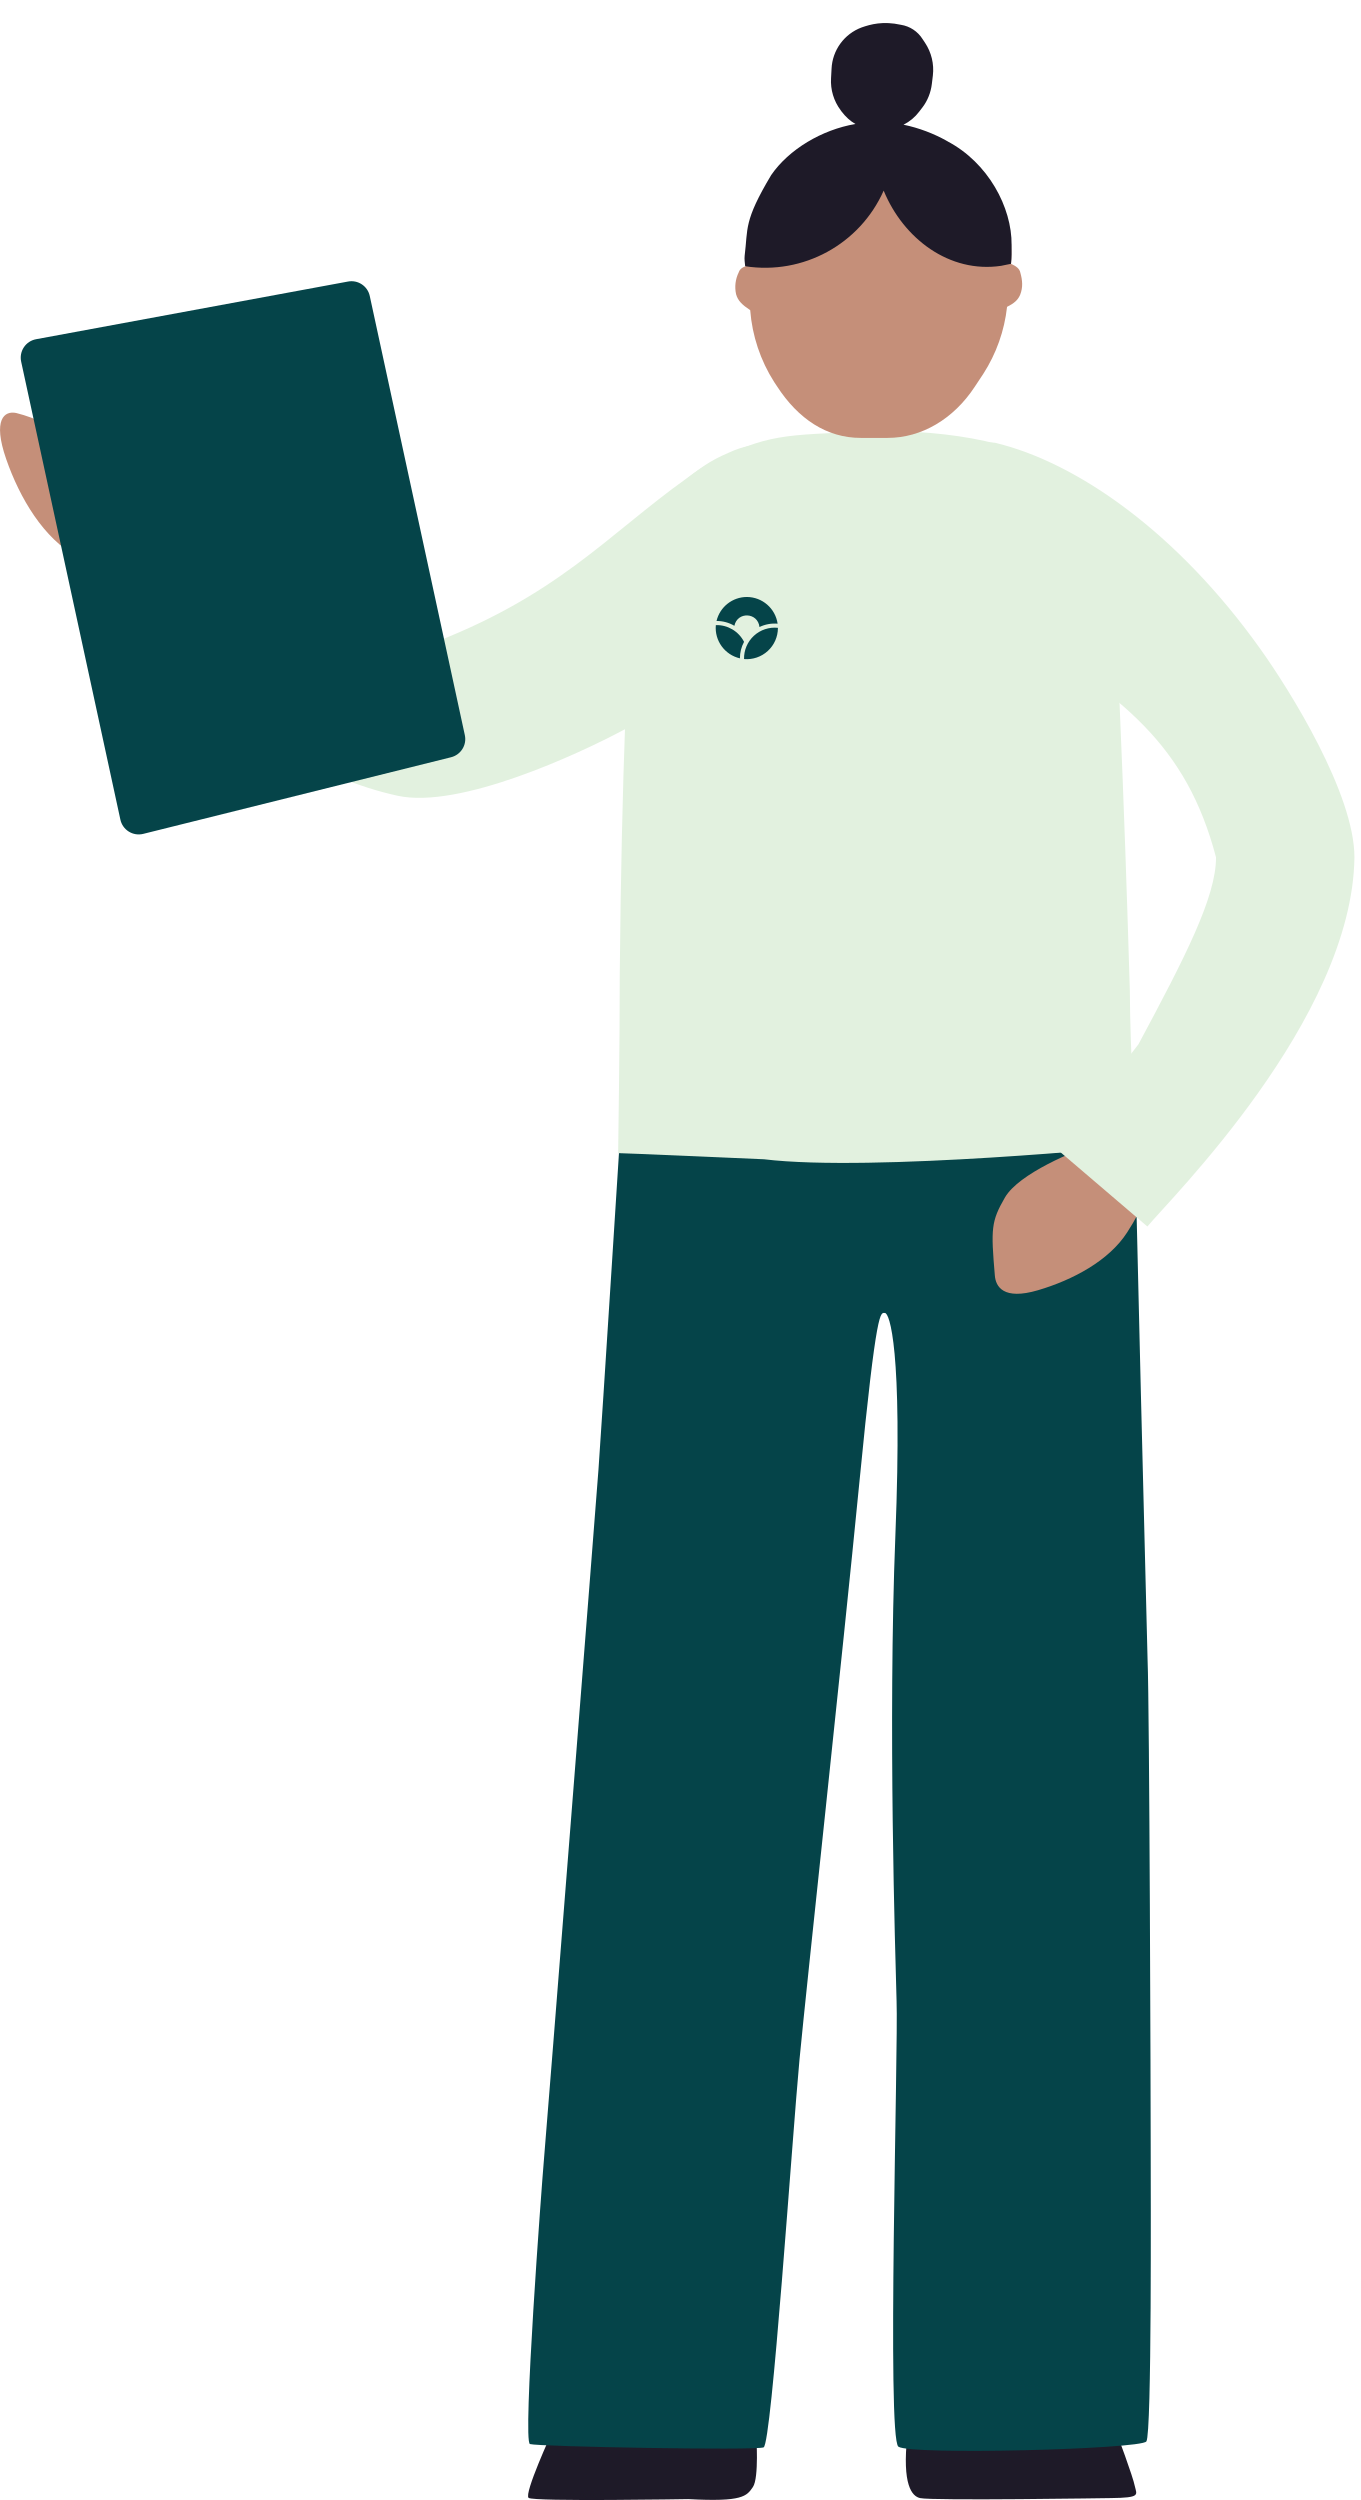
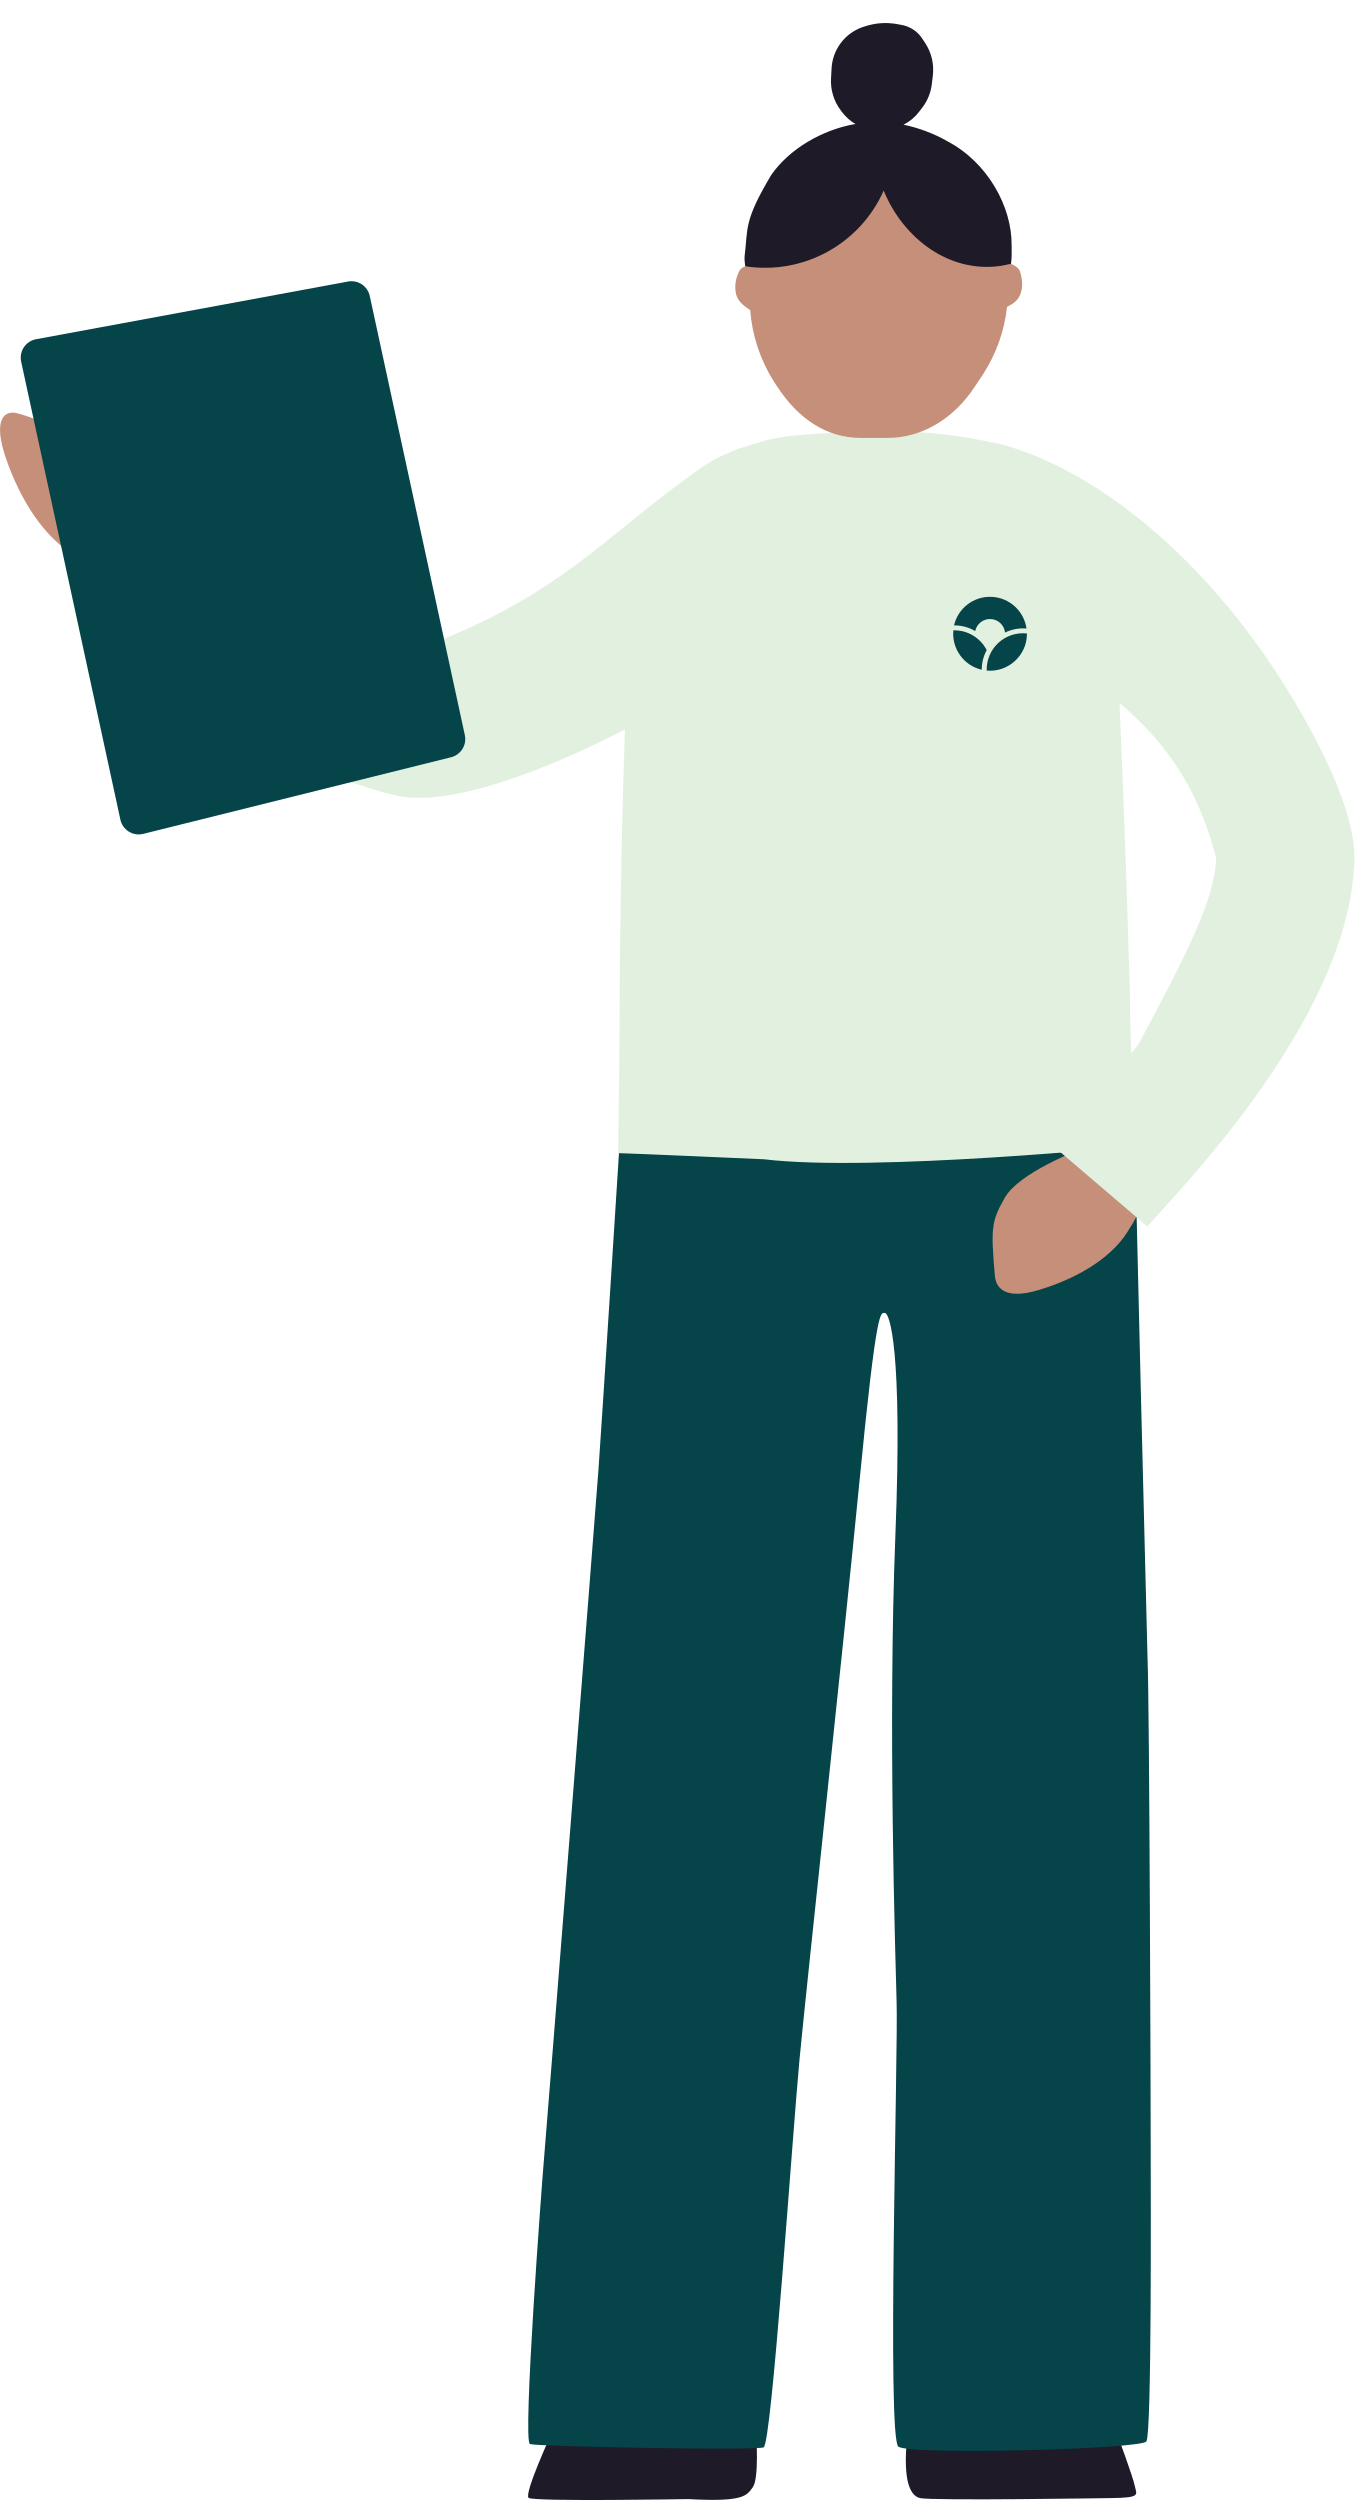
- <svg xmlns="http://www.w3.org/2000/svg" width="135" height="248" viewBox="0 0 135 248">
-   <path fill="#c58f79" d="m17.56 50.71c-.94-2.44-3.83-8.62-6.62-9.97-2.8-1.35-2.59.34-2.14 1.43.48 1.14 1.92 4.42-1.72 1.54a14.12 14.12 0 0 0 -5.47-2.74c-1.17-.25-2.36.63-1 4.56 1.36 3.92 3.74 7.9 7.05 9.7 3.3 1.82 3.1 1.13 3.1 1.13z" />
-   <path fill="#e2f1df" d="m61.92 72.38c12.46-6.67 21.03-12.22 22.44-18.6.6-2.7-.45-6.68-4.07-8.6a8.67 8.67 0 0 0 -7.94-.3c-2.11.89-2.96 1.67-4.15 2.51-7.99 5.7-12.94 11.84-26.1 16.72-3.69 1.37-11.2-4.3-16.93-9.11-2.88-2.43-6.4-5.62-6.98-6.49l-9.4 8.68c2.32 2.46 14.92 18.33 30.66 21.75 6.13 1.34 17.93-4.13 22.47-6.56z" />
-   <path fill="#054449" d="m3.58 33.65 30.94-5.72c.99-.19 1.95.45 2.16 1.43l9.43 43.56c.22.99-.4 1.96-1.37 2.2l-30.53 7.6a1.86 1.86 0 0 1 -2.27-1.42l-9.84-45.42a1.86 1.86 0 0 1 1.48-2.23z" />
-   <path fill="#1e1a28" d="m110.77 241.34s1.63 4.35 1.81 5.31c.19.84.6 1.13-2.4 1.16 0 0-17.7.28-18.91 0-.8-.18-1.8-1.29-1.26-6.22l20.77-.25zm-35.75.28s.29 4.18-.33 5.09c-.62.9-.99 1.5-6.42 1.2 0 0-15.34.27-15.83-.12-.49-.4 2.3-6.46 2.3-6.46z" />
-   <path fill="#054449" d="m112.51 109c.12 8.21 1.21 51.05 1.33 55.67.19 4.63.31 44.01.31 48.38s.12 28.36-.43 29.14-23.43 1.37-24.6.52c-1.16-.85 0-39.57-.18-44.2-.12-4.63-.86-27.51-.12-46.16.74-18.64-.6-22.1-1.03-22.1-.44 0-.81-.91-2.53 16.7-1.72 17.6-5.21 49.6-5.95 57.36-.73 7.82-2.76 38.14-3.56 38.47-.8.32-22.45-.07-23.18-.33-.74-.26 1.16-25.56 1.4-28.36.25-2.8 5.16-65 5.4-68.33.25-3.32 2.46-38.07 2.46-38.07s25.88.06 28.09.26c2.27.13 22.6 1.04 22.6 1.04h-.01z" />
-   <path fill="#e2f1df" d="m112.08 98.27c.03 6.46.51 12.68.64 15.42 0 0-26.18 2.61-36.93 1.31 0 0-13.76-.61-14.47-.61 0 0 .17-11.33.16-17.78.09-9.83.29-18.19.55-25.23s-.64-20.75 8.44-25.45c5.69-2.93 7.33-2.73 15.23-3.13 6.47-.27 15.64.72 19.36 4.18 4.77 4.36 5.34 13.77 6 22.79.44 10.17.77 20.03 1.02 28.5z" />
-   <path fill="#054449" d="m74.1 59.22a3.1 3.1 0 0 0 -3.02 2.38c.63 0 1.23.16 1.77.48.3-1.44 2.33-1.34 2.49.12a3.46 3.46 0 0 1 1.8-.33 3.1 3.1 0 0 0 -3.05-2.65zm3.07 3.08v-.02a3.04 3.04 0 0 0 -3.36 3.1 3.1 3.1 0 0 0 3.36-3.07zm-3.77 3c0-.57.14-1.13.41-1.63a3.05 3.05 0 0 0 -2.8-1.66 3.1 3.1 0 0 0 2.4 3.3v-.01z" />
-   <path fill="#c58f79" d="m101.22 27.06c-.08-.44-.47-.68-.92-.88.18-3.56-.56-5.82-2.14-8.1-1.33-1.92-3.19-3.83-5.8-4.76-2.3-.83-7.95-.61-10.22.3-5.44 2.07-7.57 7.12-7.85 12.7-.47.11-.88.28-1.01.7a3.3 3.3 0 0 0 -.26 2.17c.18.64.59 1.04 1.4 1.58a15.5 15.5 0 0 0 2.38 7.13l.28.42c2.1 3.24 4.93 5.12 8.3 5.12h2.67c3.36 0 6.54-1.86 8.65-5.08l.84-1.27a15.38 15.38 0 0 0 2.36-6.65c.68-.34 1.07-.66 1.3-1.2.29-.74.23-1.43.02-2.18z" />
-   <path fill="#1e1a28" d="m94 14.02a15.09 15.09 0 0 0 -4.37-1.65 4.4 4.4 0 0 0 1.55-1.29l.33-.43c.51-.67.83-1.48.93-2.33l.1-.83a4.84 4.84 0 0 0 -.78-3.25l-.24-.36a3.1 3.1 0 0 0 -2.15-1.42c-1.77-.39-3-.05-3.89.26a4.59 4.59 0 0 0 -2.99 4.11l-.05.93a4.8 4.8 0 0 0 .95 3.17l.1.14c.4.52.85.94 1.37 1.23-3.32.56-6.61 2.52-8.36 5.07-2.75 4.6-2.29 5.29-2.63 8-.04.35.02.7.05 1.04a12.87 12.87 0 0 0 13.74-7.5c1.96 4.77 6.53 8.22 11.65 7.46.32-.05.66-.15.98-.2.08-.64.06-1.2.06-1.87.04-3.73-2.33-8.16-6.36-10.28z" />
-   <path fill="#c58f79" d="m108.72 113.44c-2.15.72-7.65 2.97-9.03 5.35-1.37 2.37-1.4 3.09-1 7.76.09 1.06.82 2.46 4.28 1.44s7.04-2.93 8.84-5.73 1.2-2.67 1.2-2.67l-4.28-6.15z" />
-   <path fill="#e2f1df" d="m92.77 50.84c.66-4.3 2.87-7.2 5.93-6.92 8.19 1.96 18.12 8.94 26.32 20.45 3 4.2 9.34 14.4 9.34 20.68-.21 16.08-18.4 34-20.54 36.62l-9.42-8.05c.6-.36 5.17-5.6 8.53-10.02 4.68-8.73 7.7-14.62 7.7-18.55-2.92-11.09-9.2-16.05-20.84-22.99 0 0-4.04-2.23-5.73-4.9a8 8 0 0 1 -1.3-6.32z" />
+ <svg xmlns="http://www.w3.org/2000/svg" width="135" height="248" fill="none" viewBox="0 0 135 248">
+   <path fill="#C58F79" d="M17.56 50.71c-.94-2.44-3.83-8.62-6.62-9.97-2.8-1.35-2.59.34-2.14 1.43.48 1.14 1.92 4.42-1.72 1.54a14.12 14.12 0 0 0-5.47-2.74c-1.17-.25-2.36.63-1 4.56 1.36 3.92 3.74 7.9 7.05 9.7 3.3 1.82 3.1 1.13 3.1 1.13l6.8-5.65Z" />
+   <path fill="#E2F1DF" d="M61.92 72.38c12.46-6.67 21.03-12.22 22.44-18.6.6-2.7-.45-6.68-4.07-8.6a8.67 8.67 0 0 0-7.94-.3c-2.11.89-2.96 1.67-4.15 2.51-7.99 5.7-12.94 11.84-26.1 16.72-3.69 1.37-11.2-4.3-16.93-9.11-2.88-2.43-6.4-5.62-6.98-6.49l-9.4 8.68c2.32 2.46 14.92 18.33 30.66 21.75 6.13 1.34 17.93-4.13 22.47-6.56Z" />
+   <path fill="#054449" d="m3.58 33.65 30.94-5.72c.99-.19 1.95.45 2.16 1.43l9.43 43.56c.22.99-.4 1.96-1.37 2.2l-30.53 7.6a1.86 1.86 0 0 1-2.27-1.42L2.1 35.88a1.86 1.86 0 0 1 1.48-2.23Z" />
+   <path fill="#1E1A28" d="M110.77 241.34s1.63 4.35 1.81 5.31c.19.84.6 1.13-2.4 1.16 0 0-17.7.28-18.91 0-.8-.18-1.8-1.29-1.26-6.22l20.77-.25ZM75.02 241.62s.29 4.18-.33 5.09c-.62.9-.99 1.5-6.42 1.2 0 0-15.34.27-15.83-.12-.49-.4 2.3-6.46 2.3-6.46l20.28.29Z" />
+   <path fill="#054449" d="M112.51 109c.12 8.21 1.21 51.05 1.33 55.67.19 4.63.31 44.01.31 48.38 0 4.37.12 28.36-.43 29.14-.55.78-23.43 1.37-24.6.52-1.16-.85 0-39.57-.18-44.2-.12-4.63-.86-27.51-.12-46.16.74-18.64-.6-22.1-1.03-22.1-.44 0-.81-.91-2.53 16.7-1.72 17.6-5.21 49.6-5.95 57.36-.73 7.82-2.76 38.14-3.56 38.47-.8.32-22.45-.07-23.18-.33-.74-.26 1.16-25.56 1.4-28.36.25-2.8 5.16-65 5.4-68.33.25-3.32 2.46-38.07 2.46-38.07s25.88.06 28.09.26c2.27.13 22.6 1.04 22.6 1.04h-.01Z" />
+   <path fill="#C58F79" d="M108.72 113.44c-2.15.72-7.65 2.97-9.03 5.35-1.37 2.37-1.4 3.09-1 7.76.09 1.06.82 2.46 4.28 1.44 3.46-1.02 7.04-2.93 8.84-5.73 1.8-2.8 1.2-2.67 1.2-2.67l-4.28-6.15Z" />
+   <path fill="#E2F1DF" d="M92.77 50.84c.66-4.3 2.87-7.2 5.93-6.92 8.19 1.96 18.12 8.94 26.32 20.45 3 4.2 9.34 14.4 9.34 20.68-.21 16.08-18.4 34-20.54 36.62l-9.42-8.05c.6-.36 5.17-5.6 8.53-10.02 4.68-8.73 7.7-14.62 7.7-18.55-2.92-11.09-9.2-16.05-20.84-22.99 0 0-4.04-2.23-5.73-4.9a8 8 0 0 1-1.3-6.32Z" />
+   <path fill="#E2F1DF" d="M112.08 98.27c.03 6.46.51 12.68.64 15.42 0 0-26.18 2.61-36.93 1.31 0 0-13.76-.61-14.47-.61 0 0 .17-11.33.16-17.78.09-9.83.29-18.19.55-25.23.26-7.04-.64-20.75 8.44-25.45C76.16 43 77.8 43.2 85.7 42.8c6.47-.27 15.64.72 19.36 4.18 4.77 4.36 5.34 13.77 6 22.79.44 10.17.77 20.03 1.02 28.5Z" />
+   <path fill="#054449" d="M96.74 62.6a4.07 4.07 0 0 0-2.1-.56 3.66 3.66 0 0 1 7.19.31 4.07 4.07 0 0 0-2.13.4 1.5 1.5 0 0 0-2.96-.15Zm5.13.24a3.6 3.6 0 0 0-3.99 3.68c2.13.2 4-1.51 3.99-3.64v-.04Zm-7.3-.31a3.67 3.67 0 0 0 2.82 3.91v-.02c0-.68.17-1.34.49-1.93a3.61 3.61 0 0 0-3.31-1.96Z" />
+   <path fill="#C58F79" d="M101.22 27.06c-.08-.44-.47-.68-.92-.88.18-3.56-.56-5.82-2.14-8.1-1.33-1.92-3.19-3.83-5.8-4.76-2.3-.83-7.95-.61-10.22.3-5.44 2.07-7.57 7.12-7.85 12.7-.47.11-.88.28-1.01.7a3.3 3.3 0 0 0-.26 2.17c.18.64.59 1.04 1.4 1.58a15.5 15.5 0 0 0 2.38 7.13l.28.42c2.1 3.24 4.93 5.12 8.3 5.12h2.67c3.36 0 6.54-1.86 8.65-5.08l.84-1.27a15.38 15.38 0 0 0 2.36-6.65c.68-.34 1.07-.66 1.3-1.2.29-.74.23-1.43.02-2.18Z" />
+   <path fill="#1E1A28" d="M94 14.02a15.09 15.09 0 0 0-4.37-1.65 4.4 4.4 0 0 0 1.55-1.29l.33-.43c.51-.67.83-1.48.93-2.33l.1-.83a4.84 4.84 0 0 0-.78-3.25l-.24-.36a3.1 3.1 0 0 0-2.15-1.42c-1.77-.39-3-.05-3.89.26a4.59 4.59 0 0 0-2.99 4.11l-.05.93a4.8 4.8 0 0 0 .95 3.17l.1.14c.4.52.85.94 1.37 1.23-3.32.56-6.61 2.52-8.36 5.07-2.75 4.6-2.29 5.29-2.63 8-.04.35.02.7.05 1.04a12.87 12.87 0 0 0 13.74-7.5c1.96 4.77 6.53 8.22 11.65 7.46.32-.05.66-.15.98-.2.08-.64.06-1.2.06-1.87.04-3.73-2.33-8.16-6.36-10.28Z" />
</svg>
